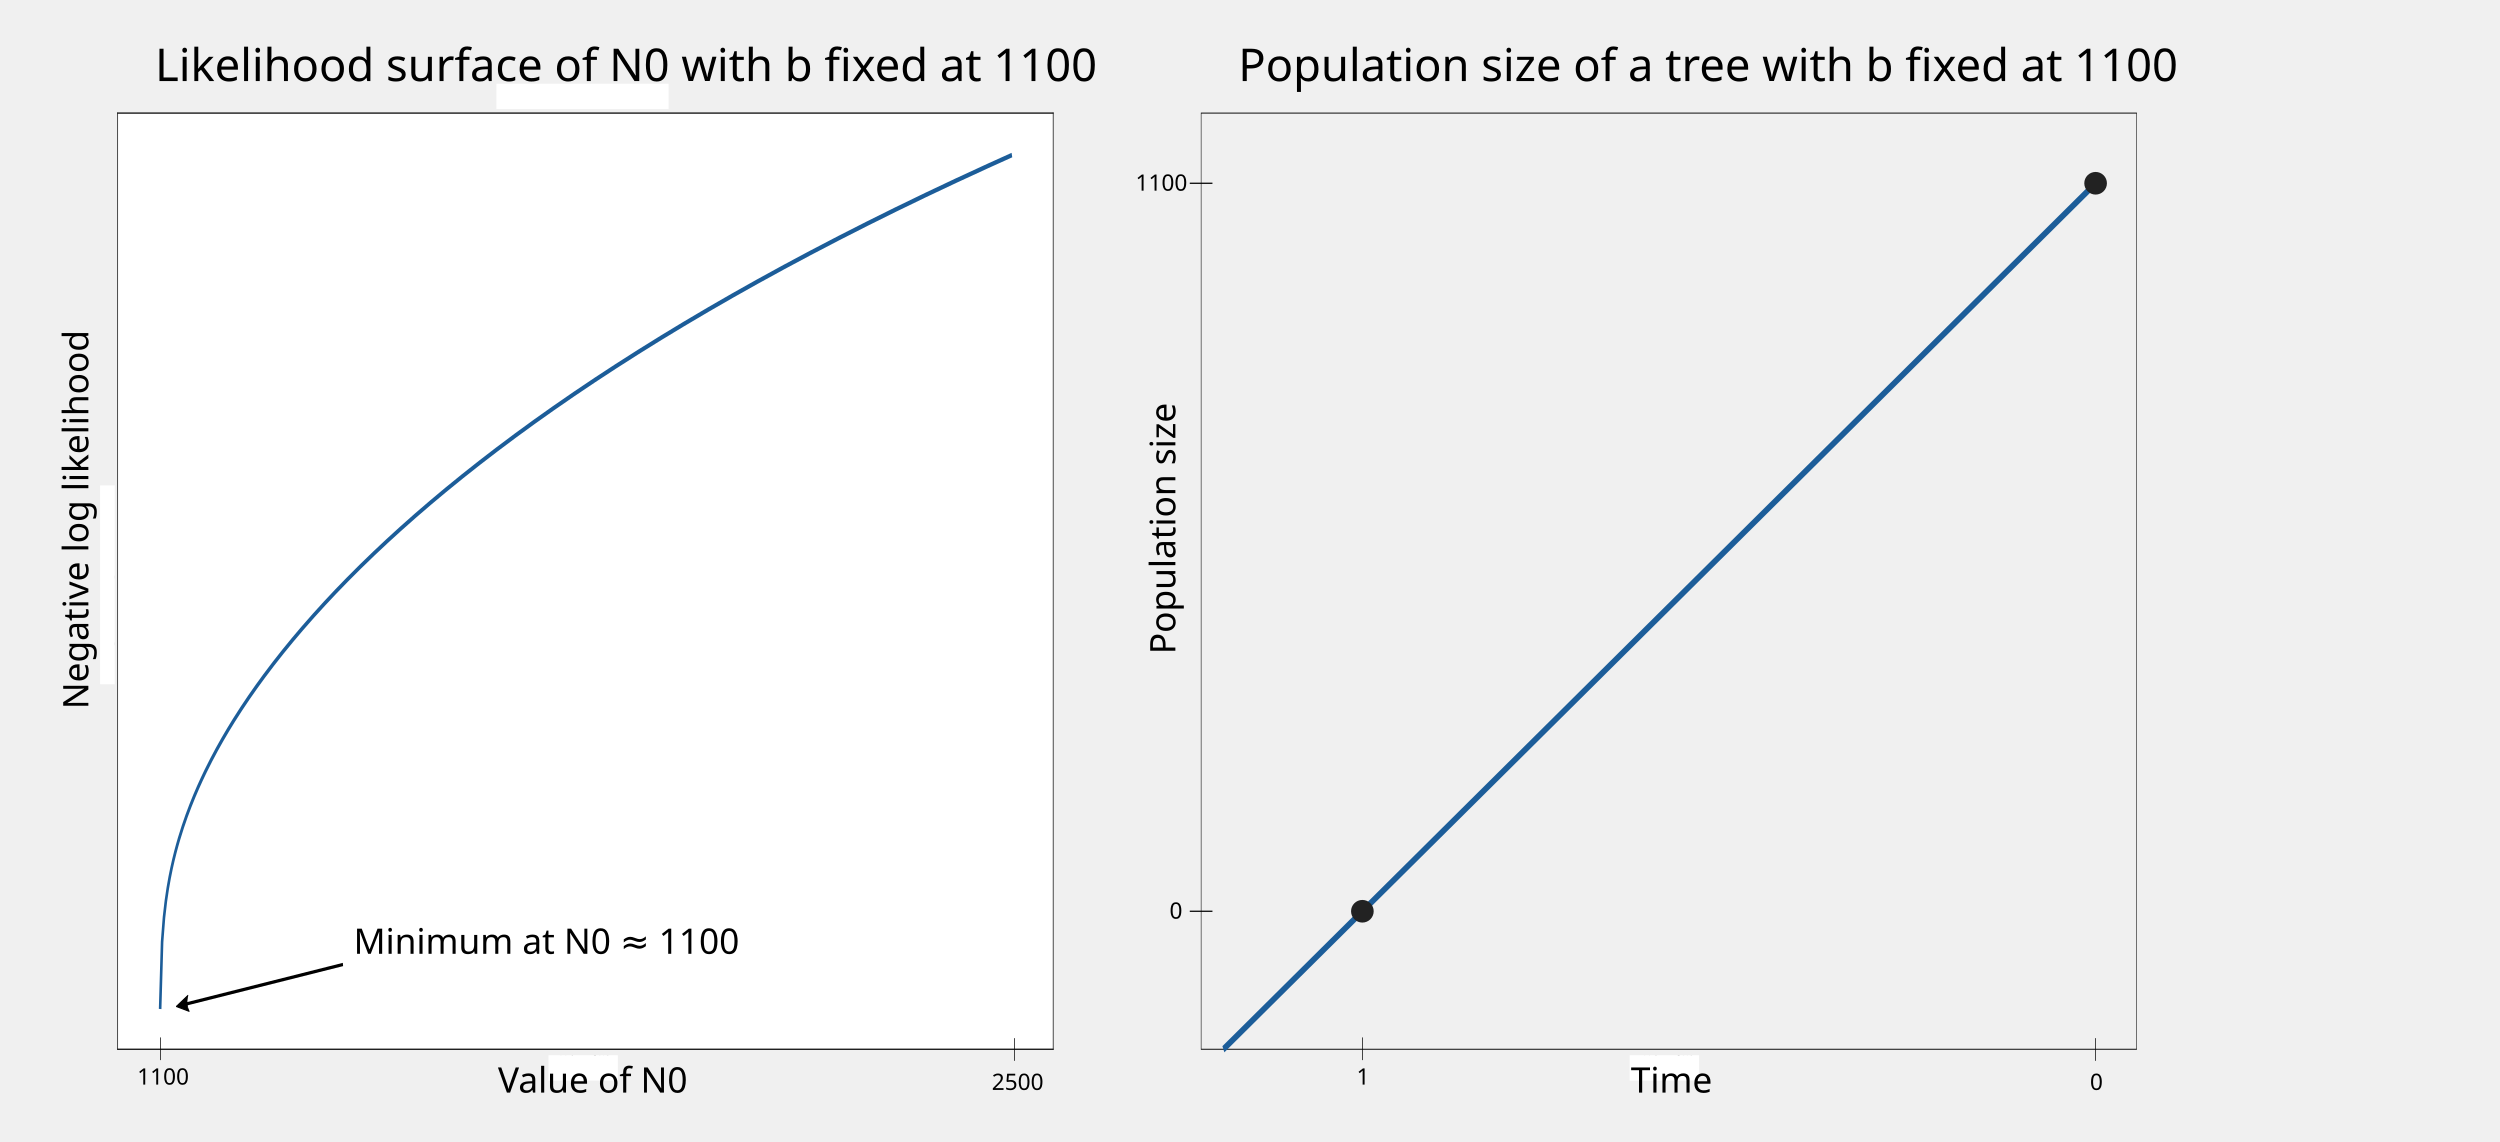
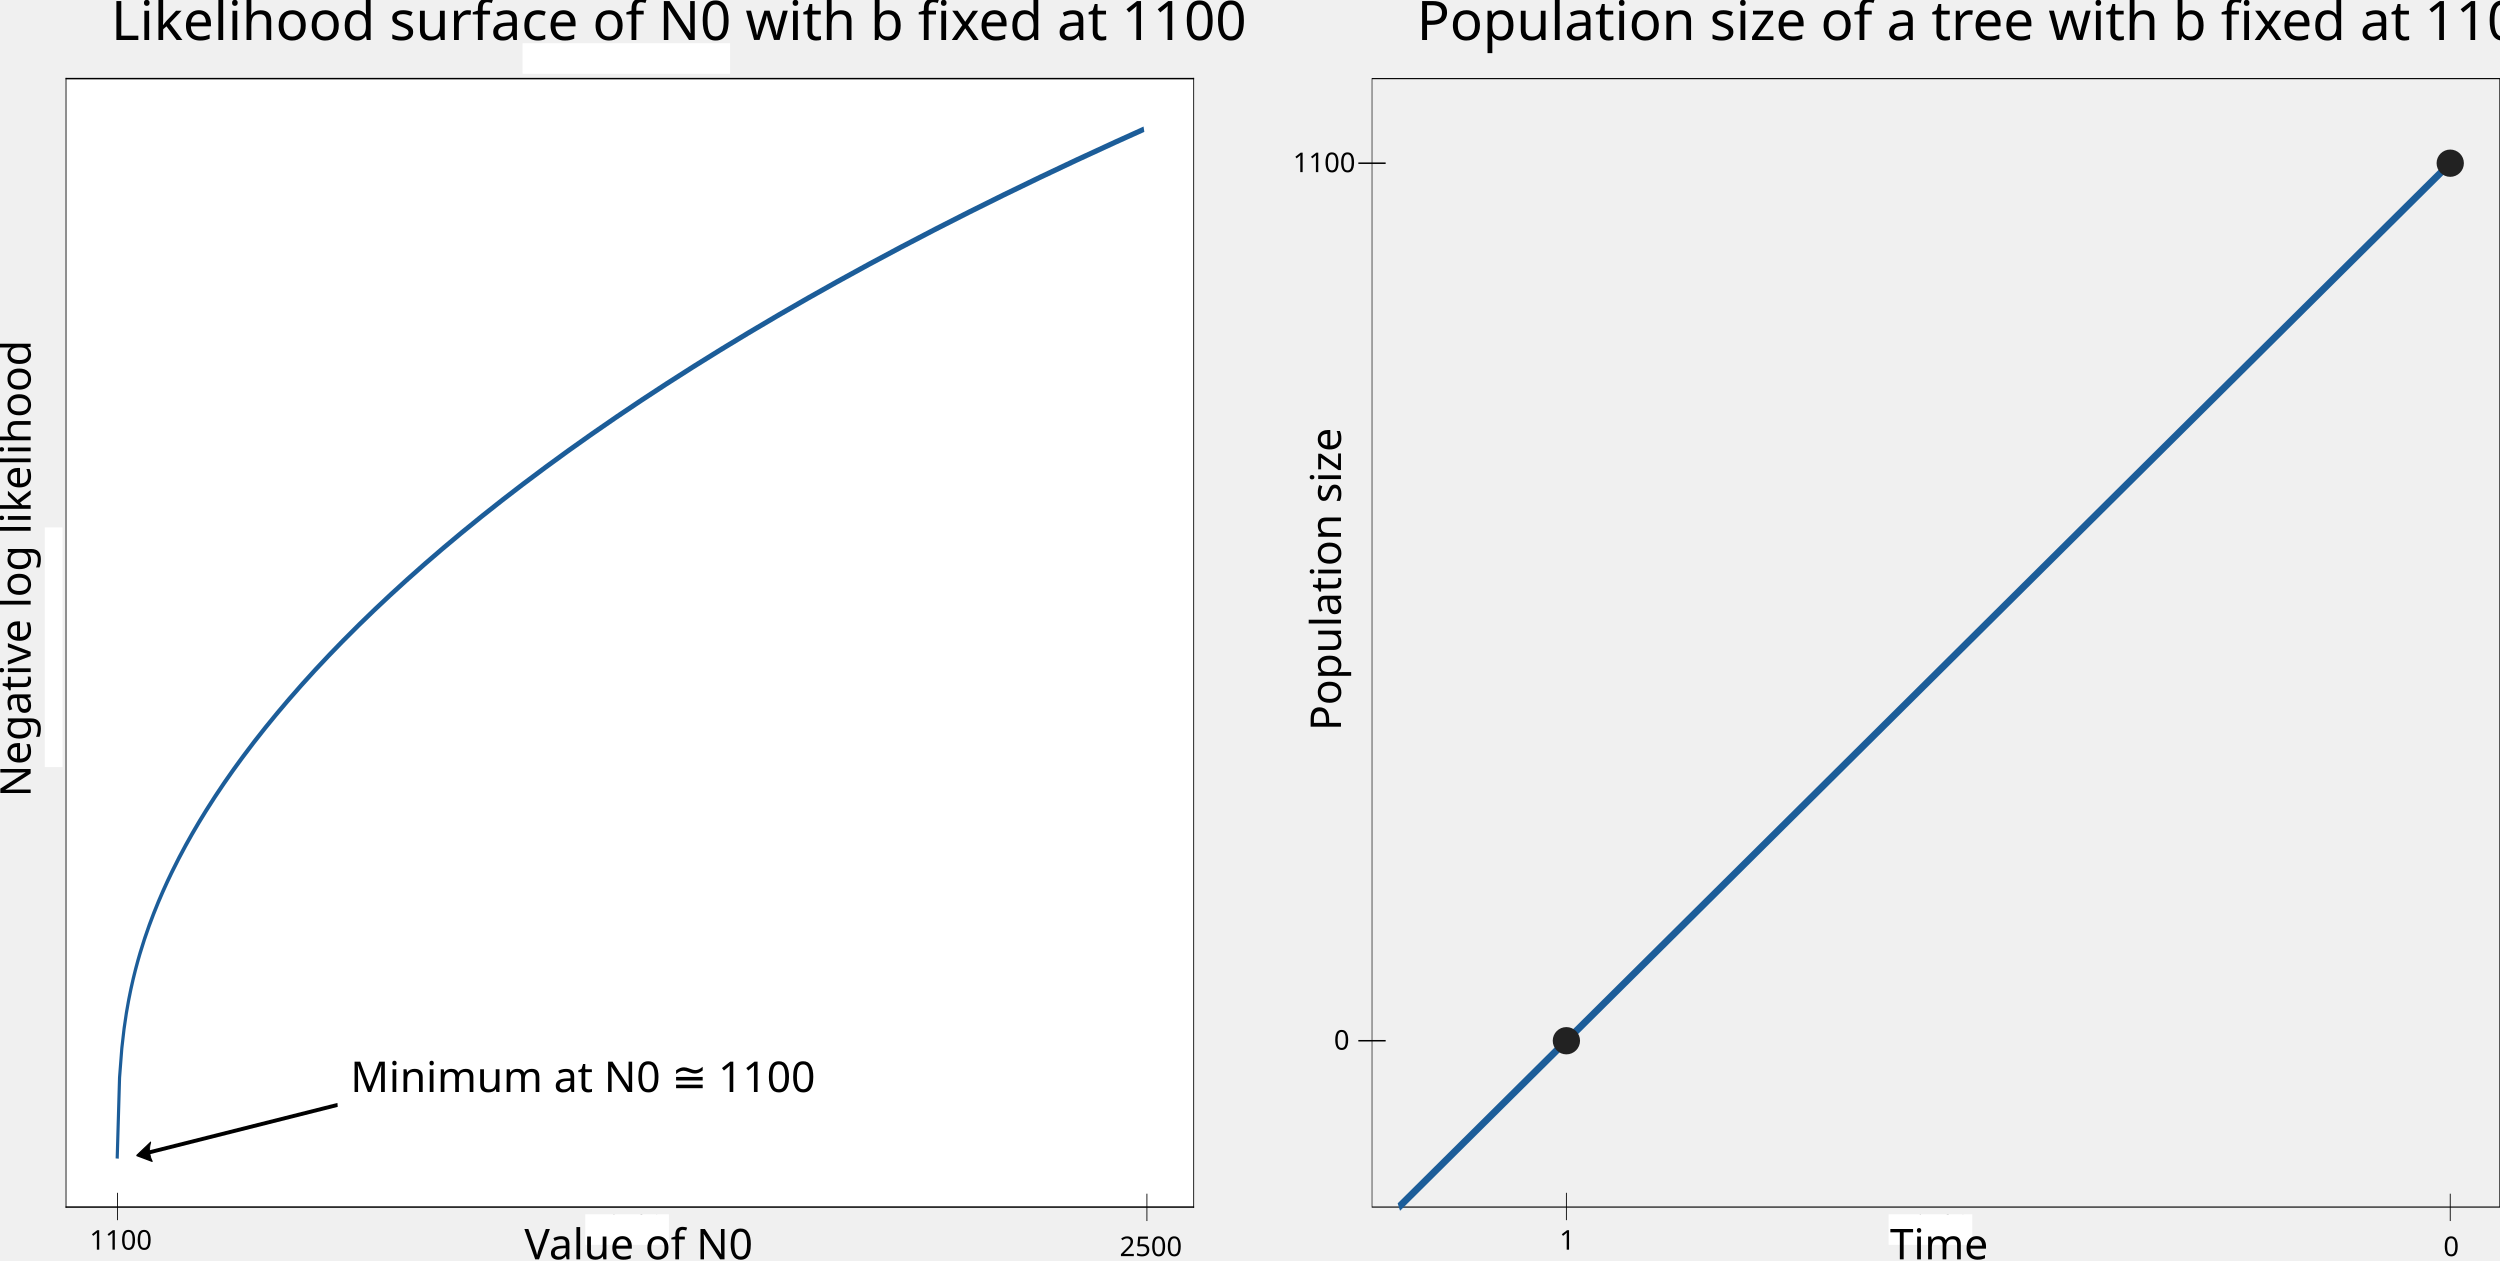
- <svg xmlns="http://www.w3.org/2000/svg" width="700.99mm" height="320.203mm" viewBox="0 0 700.99 320.203" version="1.1" id="svg8" xml:space="preserve">
+ <svg xmlns="http://www.w3.org/2000/svg" width="581.534mm" height="293.152mm" viewBox="0 0 581.534 293.152" version="1.1" id="svg8" xml:space="preserve">
  <defs id="defs2">
-     <marker orient="auto" refY="0.0" refX="0.0" id="Arrow2Mstart" style="overflow:visible">
-       <path id="path4347" style="fill-rule:evenodd;stroke-width:0.625;stroke-linejoin:round;stroke:#000000;stroke-opacity:1;fill:#000000;fill-opacity:1" d="M 8.719,4.034 L -2.207,0.016 L 8.719,-4.002 C 6.973,-1.63 6.983,1.616 8.719,4.034 z " transform="scale(0.6) translate(0,0)" />
+     <marker orient="auto" refY="0" refX="0" id="Arrow2Mstart" style="overflow:visible">
+       <path id="path4347" style="fill:#000000;fill-opacity:1;fill-rule:evenodd;stroke:#000000;stroke-width:0.625;stroke-linejoin:round;stroke-opacity:1" d="M 8.719,4.034 -2.207,0.016 8.719,-4.002 c -1.745,2.372 -1.735,5.617 -6e-7,8.035 z" transform="scale(0.6)" />
    </marker>
-     <marker orient="auto" refY="0.0" refX="0.0" id="Arrow1Lstart" style="overflow:visible">
-       <path id="path4323" d="M 0.0,0.0 L 5.0,-5.0 L -12.5,0.0 L 5.0,5.0 L 0.0,0.0 z " style="fill-rule:evenodd;stroke:#000000;stroke-width:1pt;stroke-opacity:1;fill:#000000;fill-opacity:1" transform="scale(0.8) translate(12.5,0)" />
-     </marker>
-     <clipPath clipPathUnits="userSpaceOnUse" id="clipPath4344">
-       <rect style="fill:#00ff00;fill-opacity:0.415;stroke:none;stroke-width:0.265;stroke-dasharray:none" id="rect4346" width="448.295" height="200.263" x="30.506" y="54.441" />
-     </clipPath>
-     <clipPath id="clipPath1149" clipPathUnits="userSpaceOnUse">
-       <path id="path1147" d="M 172.8,86.882 H 659.782 V 695.059 H 172.8 Z" />
-     </clipPath>
-     <clipPath id="clipPath1173" clipPathUnits="userSpaceOnUse">
-       <path id="path1171" d="M 172.8,86.882 H 659.782 V 695.059 H 172.8 Z" />
-     </clipPath>
-     <clipPath id="clipPath1183" clipPathUnits="userSpaceOnUse">
-       <path id="path1181" d="M -10,-5 H 10 V 5 h -20 z" />
-     </clipPath>
-     <clipPath id="clipPath1195" clipPathUnits="userSpaceOnUse">
-       <path id="path1193" d="M -10,-5 H 10 V 5 h -20 z" />
-     </clipPath>
-     <clipPath id="clipPath1207" clipPathUnits="userSpaceOnUse">
-       <path id="path1205" d="M -10,-5 H 10 V 5 h -20 z" />
-     </clipPath>
-     <clipPath id="clipPath1219" clipPathUnits="userSpaceOnUse">
-       <path id="path1217" d="M -10,-5 H 10 V 5 h -20 z" />
-     </clipPath>
-     <clipPath id="clipPath1231" clipPathUnits="userSpaceOnUse">
-       <path id="path1229" d="M -10,-5 H 10 V 5 h -20 z" />
-     </clipPath>
-     <clipPath id="clipPath1243" clipPathUnits="userSpaceOnUse">
-       <path id="path1241" d="M -10,-5 H 10 V 5 h -20 z" />
-     </clipPath>
-     <clipPath id="clipPath1255" clipPathUnits="userSpaceOnUse">
-       <path id="path1253" d="M -10,-5 H 10 V 5 h -20 z" />
-     </clipPath>
-     <clipPath id="clipPath1267" clipPathUnits="userSpaceOnUse">
-       <path id="path1265" d="M -10,-5 H 10 V 5 h -20 z" />
-     </clipPath>
-     <clipPath id="clipPath1277" clipPathUnits="userSpaceOnUse">
-       <path id="path1275" d="M 172.8,86.882 H 659.782 V 695.059 H 172.8 Z" />
-     </clipPath>
-     <clipPath id="clipPath1287" clipPathUnits="userSpaceOnUse">
-       <path id="path1285" d="M -10,-5 H 10 V 5 h -20 z" />
-     </clipPath>
-     <clipPath id="clipPath1299" clipPathUnits="userSpaceOnUse">
-       <path id="path1297" d="M -10,-5 H 10 V 5 h -20 z" />
-     </clipPath>
-     <clipPath id="clipPath1311" clipPathUnits="userSpaceOnUse">
-       <path id="path1309" d="M -10,-5 H 10 V 5 h -20 z" />
-     </clipPath>
-     <clipPath id="clipPath1323" clipPathUnits="userSpaceOnUse">
-       <path id="path1321" d="M -10,-5 H 10 V 5 h -20 z" />
-     </clipPath>
-     <clipPath id="clipPath1335" clipPathUnits="userSpaceOnUse">
-       <path id="path1333" d="M -10,-5 H 10 V 5 h -20 z" />
-     </clipPath>
-     <clipPath id="clipPath1347" clipPathUnits="userSpaceOnUse">
-       <path id="path1345" d="M -10,-5 H 10 V 5 h -20 z" />
-     </clipPath>
-     <clipPath id="clipPath1359" clipPathUnits="userSpaceOnUse">
-       <path id="path1357" d="M -10,-5 H 10 V 5 h -20 z" />
-     </clipPath>
-     <clipPath id="clipPath1371" clipPathUnits="userSpaceOnUse">
-       <path id="path1369" d="M -10,-5 H 10 V 5 h -20 z" />
-     </clipPath>
-     <clipPath id="clipPath1391" clipPathUnits="userSpaceOnUse">
-       <path id="path1389" d="M 172.8,86.882 H 659.782 V 695.059 H 172.8 Z" />
-     </clipPath>
-     <clipPath id="clipPath1401" clipPathUnits="userSpaceOnUse">
-       <path id="path1399" d="M -8,-8 H 8 V 8 H -8 Z" />
-     </clipPath>
-     <clipPath id="clipPath1413" clipPathUnits="userSpaceOnUse">
-       <path id="path1411" d="M -8,-8 H 8 V 8 H -8 Z" />
-     </clipPath>
-     <clipPath id="clipPath1425" clipPathUnits="userSpaceOnUse">
-       <path id="path1423" d="M -8,-8 H 8 V 8 H -8 Z" />
-     </clipPath>
-     <clipPath id="clipPath1437" clipPathUnits="userSpaceOnUse">
-       <path id="path1435" d="M -8,-8 H 8 V 8 H -8 Z" />
-     </clipPath>
-     <clipPath id="clipPath1449" clipPathUnits="userSpaceOnUse">
-       <path id="path1447" d="M -8,-8 H 8 V 8 H -8 Z" />
-     </clipPath>
-     <clipPath id="clipPath1461" clipPathUnits="userSpaceOnUse">
-       <path id="path1459" d="M -8,-8 H 8 V 8 H -8 Z" />
-     </clipPath>
-     <clipPath id="clipPath1473" clipPathUnits="userSpaceOnUse">
-       <path id="path1471" d="M -8,-8 H 8 V 8 H -8 Z" />
-     </clipPath>
-     <clipPath id="clipPath1485" clipPathUnits="userSpaceOnUse">
-       <path id="path1483" d="M -8,-8 H 8 V 8 H -8 Z" />
-     </clipPath>
-     <clipPath id="clipPath1637" clipPathUnits="userSpaceOnUse">
-       <path id="path1635" d="M 757.178,86.882 H 1244.16 V 695.059 H 757.178 Z" />
-     </clipPath>
-     <clipPath id="clipPath1661" clipPathUnits="userSpaceOnUse">
-       <path id="path1659" d="M 757.178,86.882 H 1244.16 V 695.059 H 757.178 Z" />
-     </clipPath>
-     <clipPath id="clipPath1671" clipPathUnits="userSpaceOnUse">
-       <path id="path1669" d="M -10,-5 H 10 V 5 h -20 z" />
-     </clipPath>
-     <clipPath id="clipPath1683" clipPathUnits="userSpaceOnUse">
-       <path id="path1681" d="M -10,-5 H 10 V 5 h -20 z" />
-     </clipPath>
-     <clipPath id="clipPath1695" clipPathUnits="userSpaceOnUse">
-       <path id="path1693" d="M -10,-5 H 10 V 5 h -20 z" />
-     </clipPath>
-     <clipPath id="clipPath1707" clipPathUnits="userSpaceOnUse">
-       <path id="path1705" d="M -10,-5 H 10 V 5 h -20 z" />
-     </clipPath>
-     <clipPath id="clipPath1719" clipPathUnits="userSpaceOnUse">
-       <path id="path1717" d="M -10,-5 H 10 V 5 h -20 z" />
-     </clipPath>
-     <clipPath id="clipPath1731" clipPathUnits="userSpaceOnUse">
-       <path id="path1729" d="M -10,-5 H 10 V 5 h -20 z" />
-     </clipPath>
-     <clipPath id="clipPath1743" clipPathUnits="userSpaceOnUse">
-       <path id="path1741" d="M -10,-5 H 10 V 5 h -20 z" />
-     </clipPath>
-     <clipPath id="clipPath1755" clipPathUnits="userSpaceOnUse">
-       <path id="path1753" d="M -10,-5 H 10 V 5 h -20 z" />
-     </clipPath>
-     <clipPath id="clipPath1765" clipPathUnits="userSpaceOnUse">
-       <path id="path1763" d="M 757.178,86.882 H 1244.16 V 695.059 H 757.178 Z" />
-     </clipPath>
-     <clipPath id="clipPath1775" clipPathUnits="userSpaceOnUse">
-       <path id="path1773" d="M -10,-5 H 10 V 5 h -20 z" />
-     </clipPath>
-     <clipPath id="clipPath1787" clipPathUnits="userSpaceOnUse">
-       <path id="path1785" d="M -10,-5 H 10 V 5 h -20 z" />
-     </clipPath>
-     <clipPath id="clipPath1799" clipPathUnits="userSpaceOnUse">
-       <path id="path1797" d="M -10,-5 H 10 V 5 h -20 z" />
-     </clipPath>
-     <clipPath id="clipPath1811" clipPathUnits="userSpaceOnUse">
-       <path id="path1809" d="M -10,-5 H 10 V 5 h -20 z" />
-     </clipPath>
-     <clipPath id="clipPath1823" clipPathUnits="userSpaceOnUse">
-       <path id="path1821" d="M -10,-5 H 10 V 5 h -20 z" />
-     </clipPath>
-     <clipPath id="clipPath1835" clipPathUnits="userSpaceOnUse">
-       <path id="path1833" d="M -10,-5 H 10 V 5 h -20 z" />
-     </clipPath>
-     <clipPath id="clipPath1847" clipPathUnits="userSpaceOnUse">
-       <path id="path1845" d="M -10,-5 H 10 V 5 h -20 z" />
-     </clipPath>
-     <clipPath id="clipPath1859" clipPathUnits="userSpaceOnUse">
-       <path id="path1857" d="M -10,-5 H 10 V 5 h -20 z" />
-     </clipPath>
-     <clipPath id="clipPath1879" clipPathUnits="userSpaceOnUse">
-       <path id="path1877" d="M 757.178,86.882 H 1244.16 V 695.059 H 757.178 Z" />
-     </clipPath>
-     <clipPath id="clipPath1889" clipPathUnits="userSpaceOnUse">
-       <path id="path1887" d="M -8,-8 H 8 V 8 H -8 Z" />
-     </clipPath>
-     <clipPath id="clipPath1901" clipPathUnits="userSpaceOnUse">
-       <path id="path1899" d="M -8,-8 H 8 V 8 H -8 Z" />
-     </clipPath>
-     <clipPath id="clipPath1913" clipPathUnits="userSpaceOnUse">
-       <path id="path1911" d="M -8,-8 H 8 V 8 H -8 Z" />
-     </clipPath>
-     <clipPath id="clipPath1925" clipPathUnits="userSpaceOnUse">
-       <path id="path1923" d="M -8,-8 H 8 V 8 H -8 Z" />
-     </clipPath>
-     <clipPath id="clipPath1937" clipPathUnits="userSpaceOnUse">
-       <path id="path1935" d="M -8,-8 H 8 V 8 H -8 Z" />
-     </clipPath>
-     <clipPath id="clipPath1949" clipPathUnits="userSpaceOnUse">
-       <path id="path1947" d="M -8,-8 H 8 V 8 H -8 Z" />
-     </clipPath>
-     <clipPath id="clipPath1961" clipPathUnits="userSpaceOnUse">
-       <path id="path1959" d="M -8,-8 H 8 V 8 H -8 Z" />
-     </clipPath>
-     <clipPath id="clipPath1973" clipPathUnits="userSpaceOnUse">
-       <path id="path1971" d="M -8,-8 H 8 V 8 H -8 Z" />
-     </clipPath>
-     <clipPath id="clipPath2721" clipPathUnits="userSpaceOnUse">
-       <path id="path2719" d="M 172.8,86.882 H 659.782 V 695.059 H 172.8 Z" />
-     </clipPath>
-     <clipPath id="clipPath2745" clipPathUnits="userSpaceOnUse">
-       <path id="path2743" d="M 172.8,86.882 H 659.782 V 695.059 H 172.8 Z" />
-     </clipPath>
-     <clipPath id="clipPath2755" clipPathUnits="userSpaceOnUse">
-       <path id="path2753" d="M -10,-5 H 10 V 5 h -20 z" />
-     </clipPath>
-     <clipPath id="clipPath2767" clipPathUnits="userSpaceOnUse">
-       <path id="path2765" d="M -10,-5 H 10 V 5 h -20 z" />
-     </clipPath>
-     <clipPath id="clipPath2779" clipPathUnits="userSpaceOnUse">
-       <path id="path2777" d="M -10,-5 H 10 V 5 h -20 z" />
-     </clipPath>
-     <clipPath id="clipPath2791" clipPathUnits="userSpaceOnUse">
-       <path id="path2789" d="M -10,-5 H 10 V 5 h -20 z" />
-     </clipPath>
-     <clipPath id="clipPath2803" clipPathUnits="userSpaceOnUse">
-       <path id="path2801" d="M -10,-5 H 10 V 5 h -20 z" />
-     </clipPath>
-     <clipPath id="clipPath2815" clipPathUnits="userSpaceOnUse">
-       <path id="path2813" d="M -10,-5 H 10 V 5 h -20 z" />
-     </clipPath>
-     <clipPath id="clipPath2827" clipPathUnits="userSpaceOnUse">
-       <path id="path2825" d="M -10,-5 H 10 V 5 h -20 z" />
-     </clipPath>
-     <clipPath id="clipPath2839" clipPathUnits="userSpaceOnUse">
-       <path id="path2837" d="M -10,-5 H 10 V 5 h -20 z" />
-     </clipPath>
-     <clipPath id="clipPath2849" clipPathUnits="userSpaceOnUse">
-       <path id="path2847" d="M 172.8,86.882 H 659.782 V 695.059 H 172.8 Z" />
-     </clipPath>
-     <clipPath id="clipPath2859" clipPathUnits="userSpaceOnUse">
-       <path id="path2857" d="M -10,-5 H 10 V 5 h -20 z" />
-     </clipPath>
-     <clipPath id="clipPath2871" clipPathUnits="userSpaceOnUse">
-       <path id="path2869" d="M -10,-5 H 10 V 5 h -20 z" />
-     </clipPath>
-     <clipPath id="clipPath2883" clipPathUnits="userSpaceOnUse">
-       <path id="path2881" d="M -10,-5 H 10 V 5 h -20 z" />
-     </clipPath>
-     <clipPath id="clipPath2895" clipPathUnits="userSpaceOnUse">
-       <path id="path2893" d="M -10,-5 H 10 V 5 h -20 z" />
-     </clipPath>
-     <clipPath id="clipPath2907" clipPathUnits="userSpaceOnUse">
-       <path id="path2905" d="M -10,-5 H 10 V 5 h -20 z" />
-     </clipPath>
-     <clipPath id="clipPath2919" clipPathUnits="userSpaceOnUse">
-       <path id="path2917" d="M -10,-5 H 10 V 5 h -20 z" />
-     </clipPath>
-     <clipPath id="clipPath2931" clipPathUnits="userSpaceOnUse">
-       <path id="path2929" d="M -10,-5 H 10 V 5 h -20 z" />
-     </clipPath>
-     <clipPath id="clipPath2943" clipPathUnits="userSpaceOnUse">
-       <path id="path2941" d="M -10,-5 H 10 V 5 h -20 z" />
-     </clipPath>
-     <clipPath id="clipPath2963" clipPathUnits="userSpaceOnUse">
-       <path id="path2961" d="M 172.8,86.882 H 659.782 V 695.059 H 172.8 Z" />
-     </clipPath>
-     <clipPath id="clipPath2973" clipPathUnits="userSpaceOnUse">
-       <path id="path2971" d="M -8,-8 H 8 V 8 H -8 Z" />
-     </clipPath>
-     <clipPath id="clipPath2985" clipPathUnits="userSpaceOnUse">
-       <path id="path2983" d="M -8,-8 H 8 V 8 H -8 Z" />
-     </clipPath>
-     <clipPath id="clipPath2997" clipPathUnits="userSpaceOnUse">
-       <path id="path2995" d="M -8,-8 H 8 V 8 H -8 Z" />
-     </clipPath>
-     <clipPath id="clipPath3009" clipPathUnits="userSpaceOnUse">
-       <path id="path3007" d="M -8,-8 H 8 V 8 H -8 Z" />
-     </clipPath>
-     <clipPath id="clipPath3021" clipPathUnits="userSpaceOnUse">
-       <path id="path3019" d="M -8,-8 H 8 V 8 H -8 Z" />
-     </clipPath>
-     <clipPath id="clipPath3033" clipPathUnits="userSpaceOnUse">
-       <path id="path3031" d="M -8,-8 H 8 V 8 H -8 Z" />
-     </clipPath>
-     <clipPath id="clipPath3045" clipPathUnits="userSpaceOnUse">
-       <path id="path3043" d="M -8,-8 H 8 V 8 H -8 Z" />
-     </clipPath>
-     <clipPath id="clipPath3057" clipPathUnits="userSpaceOnUse">
-       <path id="path3055" d="M -8,-8 H 8 V 8 H -8 Z" />
-     </clipPath>
-     <clipPath id="clipPath3217" clipPathUnits="userSpaceOnUse">
-       <path id="path3215" d="M 757.178,86.882 H 1244.16 V 695.059 H 757.178 Z" />
-     </clipPath>
-     <clipPath id="clipPath3241" clipPathUnits="userSpaceOnUse">
-       <path id="path3239" d="M 757.178,86.882 H 1244.16 V 695.059 H 757.178 Z" />
-     </clipPath>
-     <clipPath id="clipPath3251" clipPathUnits="userSpaceOnUse">
-       <path id="path3249" d="M -10,-5 H 10 V 5 h -20 z" />
-     </clipPath>
-     <clipPath id="clipPath3263" clipPathUnits="userSpaceOnUse">
-       <path id="path3261" d="M -10,-5 H 10 V 5 h -20 z" />
-     </clipPath>
-     <clipPath id="clipPath3275" clipPathUnits="userSpaceOnUse">
-       <path id="path3273" d="M -10,-5 H 10 V 5 h -20 z" />
-     </clipPath>
-     <clipPath id="clipPath3287" clipPathUnits="userSpaceOnUse">
-       <path id="path3285" d="M -10,-5 H 10 V 5 h -20 z" />
-     </clipPath>
-     <clipPath id="clipPath3299" clipPathUnits="userSpaceOnUse">
-       <path id="path3297" d="M -10,-5 H 10 V 5 h -20 z" />
-     </clipPath>
-     <clipPath id="clipPath3311" clipPathUnits="userSpaceOnUse">
-       <path id="path3309" d="M -10,-5 H 10 V 5 h -20 z" />
-     </clipPath>
-     <clipPath id="clipPath3323" clipPathUnits="userSpaceOnUse">
-       <path id="path3321" d="M -10,-5 H 10 V 5 h -20 z" />
-     </clipPath>
-     <clipPath id="clipPath3335" clipPathUnits="userSpaceOnUse">
-       <path id="path3333" d="M -10,-5 H 10 V 5 h -20 z" />
-     </clipPath>
-     <clipPath id="clipPath3345" clipPathUnits="userSpaceOnUse">
-       <path id="path3343" d="M 757.178,86.882 H 1244.16 V 695.059 H 757.178 Z" />
-     </clipPath>
-     <clipPath id="clipPath3355" clipPathUnits="userSpaceOnUse">
-       <path id="path3353" d="M -10,-5 H 10 V 5 h -20 z" />
-     </clipPath>
-     <clipPath id="clipPath3367" clipPathUnits="userSpaceOnUse">
-       <path id="path3365" d="M -10,-5 H 10 V 5 h -20 z" />
-     </clipPath>
-     <clipPath id="clipPath3379" clipPathUnits="userSpaceOnUse">
-       <path id="path3377" d="M -10,-5 H 10 V 5 h -20 z" />
-     </clipPath>
-     <clipPath id="clipPath3391" clipPathUnits="userSpaceOnUse">
-       <path id="path3389" d="M -10,-5 H 10 V 5 h -20 z" />
-     </clipPath>
-     <clipPath id="clipPath3403" clipPathUnits="userSpaceOnUse">
-       <path id="path3401" d="M -10,-5 H 10 V 5 h -20 z" />
-     </clipPath>
-     <clipPath id="clipPath3415" clipPathUnits="userSpaceOnUse">
-       <path id="path3413" d="M -10,-5 H 10 V 5 h -20 z" />
-     </clipPath>
-     <clipPath id="clipPath3427" clipPathUnits="userSpaceOnUse">
-       <path id="path3425" d="M -10,-5 H 10 V 5 h -20 z" />
-     </clipPath>
-     <clipPath id="clipPath3439" clipPathUnits="userSpaceOnUse">
-       <path id="path3437" d="M -10,-5 H 10 V 5 h -20 z" />
-     </clipPath>
-     <clipPath id="clipPath3459" clipPathUnits="userSpaceOnUse">
-       <path id="path3457" d="M 757.178,86.882 H 1244.16 V 695.059 H 757.178 Z" />
-     </clipPath>
-     <clipPath id="clipPath3469" clipPathUnits="userSpaceOnUse">
-       <path id="path3467" d="M -8,-8 H 8 V 8 H -8 Z" />
-     </clipPath>
-     <clipPath id="clipPath3481" clipPathUnits="userSpaceOnUse">
-       <path id="path3479" d="M -8,-8 H 8 V 8 H -8 Z" />
-     </clipPath>
-     <clipPath id="clipPath3493" clipPathUnits="userSpaceOnUse">
-       <path id="path3491" d="M -8,-8 H 8 V 8 H -8 Z" />
-     </clipPath>
-     <clipPath id="clipPath3505" clipPathUnits="userSpaceOnUse">
-       <path id="path3503" d="M -8,-8 H 8 V 8 H -8 Z" />
-     </clipPath>
-     <clipPath id="clipPath3517" clipPathUnits="userSpaceOnUse">
-       <path id="path3515" d="M -8,-8 H 8 V 8 H -8 Z" />
-     </clipPath>
-     <clipPath id="clipPath3529" clipPathUnits="userSpaceOnUse">
-       <path id="path3527" d="M -8,-8 H 8 V 8 H -8 Z" />
-     </clipPath>
-     <clipPath id="clipPath3541" clipPathUnits="userSpaceOnUse">
-       <path id="path3539" d="M -8,-8 H 8 V 8 H -8 Z" />
-     </clipPath>
-     <clipPath id="clipPath3553" clipPathUnits="userSpaceOnUse">
-       <path id="path3551" d="M -8,-8 H 8 V 8 H -8 Z" />
-     </clipPath>
    <clipPath id="clipPath4212" clipPathUnits="userSpaceOnUse">
      <path id="path4210" d="M 172.8,86.882 H 1244.16 V 695.059 H 172.8 Z" />
    </clipPath>
  </defs>
-   <g id="layer1" transform="translate(1.614605e-7,10.34219)">
+   <g id="layer1" transform="translate(-17.64061,-3.081988)">
    <g transform="matrix(0.3527778,0,0,-0.3527778,21.65479,297.4884)" id="g997">
      <g transform="matrix(0.6940266,0,0,1.22346,-87.77542,-67.67416)" id="g4188">
        <path id="path4192" style="fill:#ffffff;fill-opacity:1;fill-rule:nonzero;stroke:none" d="M 172.8,86.882 H 1244.16 V 695.059 H 172.8 Z" />
        <g transform="rotate(90,-83.5854,250.3073)" id="g4200">
          <text id="text4204" style="font-variant:normal;font-weight:normal;font-size:10px;font-family:'DejaVu Sans';-inkscape-font-specification:DejaVuSans;writing-mode:lr-tb;fill:#000000;fill-opacity:1;fill-rule:nonzero;stroke:none" transform="scale(1,-1)">
            <tspan id="tspan4202" y="0" x="0 7.48 13.63 19.98 26.11 30.03 32.81 38.73 44.88 48.06 50.84 56.96 63.31 66.49 69.27 72.05 77.496 83.646 86.426 89.206 95.546 101.666 107.786">Negative log likelihood</tspan>
          </text>
        </g>
        <g id="g4206">
          <g clip-path="url(#clipPath4212)" id="g4208">
            <path id="path4214" style="fill:none;stroke:#1c5d99;stroke-width:3;stroke-linecap:square;stroke-linejoin:round;stroke-miterlimit:10;stroke-dasharray:none;stroke-opacity:1" d="m 221.498,114.527 2.164,42.127 2.164,15.866 2.164,10.655 2.164,8.307 2.164,6.951 2.164,6.06 2.164,5.425 2.164,4.946 2.164,4.571 2.164,4.267 4.329,7.82 4.329,7.085 4.329,6.525 4.329,6.082 4.329,5.719 4.329,5.416 4.329,5.158 6.493,7.327 6.493,6.914 6.493,6.566 6.493,6.268 6.493,6.01 8.657,7.664 8.657,7.318 8.657,7.017 8.657,6.753 10.822,8.113 10.822,7.792 10.822,7.507 10.822,7.253 12.986,8.402 12.986,8.108 12.986,7.842 12.986,7.601 15.151,8.592 15.151,8.32 15.151,8.072 15.151,7.844 17.315,8.708 17.315,8.455 17.315,8.222 19.479,8.992 19.479,8.739 19.479,8.504 21.644,9.193 21.644,8.941 21.644,8.707 23.808,9.325 23.808,9.077 23.808,8.846 25.972,9.402 25.972,9.159 25.972,8.93 28.137,9.432 28.137,9.194 28.137,8.97 30.301,9.423 30.301,9.192 32.465,9.605 32.465,9.368 32.465,9.143 34.63,9.518 34.63,9.289 36.794,9.632 25.972,6.658 v 0" />
          </g>
        </g>
        <g id="g4216">
          <path id="path4218" style="fill:none;stroke:#000000;stroke-width:0.8;stroke-linecap:square;stroke-linejoin:miter;stroke-miterlimit:10;stroke-dasharray:none;stroke-opacity:1" d="M 172.8,86.882 V 695.059" />
          <path id="path4220" style="fill:none;stroke:#000000;stroke-width:0.8;stroke-linecap:square;stroke-linejoin:miter;stroke-miterlimit:10;stroke-dasharray:none;stroke-opacity:1" d="M 1244.16,86.882 V 695.059" />
          <path id="path4222" style="fill:none;stroke:#000000;stroke-width:0.8;stroke-linecap:square;stroke-linejoin:miter;stroke-miterlimit:10;stroke-dasharray:none;stroke-opacity:1" d="M 172.8,86.882 H 1244.16" />
          <path id="path4224" style="fill:none;stroke:#000000;stroke-width:0.8;stroke-linecap:square;stroke-linejoin:miter;stroke-miterlimit:10;stroke-dasharray:none;stroke-opacity:1" d="M 172.8,695.059 H 1244.16" />
          <g transform="translate(617.7378,701.0592)" id="g4226">
            <text id="text4230" style="font-variant:normal;font-weight:normal;font-size:12px;font-family:'DejaVu Sans';-inkscape-font-specification:DejaVuSans;writing-mode:lr-tb;fill:#000000;fill-opacity:1;fill-rule:nonzero;stroke:none" transform="scale(1,-1)">
              <tspan id="tspan4228" y="0" x="0 3.336 10.944 17.196 21.9 25.716 30.42 37.764 41.58 48.18 55.56 63.168 67.872 75.252 79.09 82.906 86.722 94.342 98.158 102.382 105.718 112.463 119.843 127.463 131.279 138.635 143.339 147.155 154.787 162.419 170.051 177.683">just to center. b fixed at 1100.</tspan>
            </text>
          </g>
          <rect style="opacity:1;vector-effect:none;fill:none;fill-opacity:1;stroke:none;stroke-width:2.153;stroke-linecap:butt;stroke-linejoin:miter;stroke-miterlimit:4;stroke-dasharray:none;stroke-dashoffset:0;stroke-opacity:1;paint-order:normal" id="rect4612" width="1072.846" height="608.588" x="175.571" y="-697.655" transform="scale(1,-1)" />
        </g>
        <rect style="opacity:1;vector-effect:none;fill:#ffffff;fill-opacity:1;stroke:none;stroke-width:3.303;stroke-linecap:butt;stroke-linejoin:miter;stroke-miterlimit:4;stroke-dasharray:none;stroke-dashoffset:0;stroke-opacity:1;paint-order:normal" id="rect4254" width="16.811" height="129.173" x="152.647" y="-453.18" transform="scale(1,-1)" />
        <rect style="opacity:1;vector-effect:none;fill:#ffffff;fill-opacity:1;stroke:none;stroke-width:3.144;stroke-linecap:butt;stroke-linejoin:miter;stroke-miterlimit:4;stroke-dasharray:none;stroke-dashoffset:0;stroke-opacity:1;paint-order:normal" id="rect4256" width="197.147" height="16.472" x="606.544" y="-714.127" transform="scale(1,-1)" />
        <g transform="translate(679.8003,75.28865)" id="g4194">
          <text id="text4198" style="font-variant:normal;font-weight:normal;font-size:10px;font-family:'DejaVu Sans';-inkscape-font-specification:DejaVuSans;writing-mode:lr-tb;fill:#000000;fill-opacity:1;fill-rule:nonzero;stroke:none" transform="scale(1,-1)">
            <tspan id="tspan4196" y="0" x="0 6.074 12.204 14.984 21.324 27.474 30.654 36.774 40.294 43.474 50.954">Value of N0</tspan>
          </text>
        </g>
        <rect style="opacity:1;vector-effect:none;fill:#ffffff;fill-opacity:1;stroke:none;stroke-width:3.144;stroke-linecap:butt;stroke-linejoin:miter;stroke-miterlimit:4;stroke-dasharray:none;stroke-dashoffset:0;stroke-opacity:1;paint-order:normal" id="rect4258" width="79.47" height="16.472" x="666.146" y="-82.998" transform="scale(1,-1)" />
        <path style="fill:none;stroke:#000000;stroke-width:0.814px;stroke-linecap:butt;stroke-linejoin:miter;stroke-opacity:1" d="m 221.682,79.828 v 14.738" id="path4260" />
        <path style="fill:none;stroke:#000000;stroke-width:0.814px;stroke-linecap:butt;stroke-linejoin:miter;stroke-opacity:1" d="m 1199.726,79.354 v 14.738" id="path4260-9" />
        <text xml:space="preserve" style="font-style:normal;font-variant:normal;font-weight:500;font-stretch:normal;font-size:19.534px;line-height:1.25;font-family:'CMU Sans Serif';-inkscape-font-specification:'CMU Sans Serif, Medium';font-variant-ligatures:normal;font-variant-caps:normal;font-variant-numeric:normal;font-feature-settings:normal;text-align:start;letter-spacing:0px;word-spacing:0px;writing-mode:lr-tb;text-anchor:start;fill:#000000;fill-opacity:1;stroke:none;stroke-width:0.814" x="146.963" y="-84.876" id="text4303" transform="scale(1.327721,-0.7531702)">
          <tspan id="tspan4301" x="146.963" y="-84.876" style="font-style:normal;font-variant:normal;font-weight:500;font-stretch:normal;font-size:19.534px;font-family:'CMU Sans Serif';-inkscape-font-specification:'CMU Sans Serif, Medium';font-variant-ligatures:normal;font-variant-caps:normal;font-variant-numeric:normal;font-feature-settings:normal;text-align:start;writing-mode:lr-tb;text-anchor:start;stroke-width:0.814">1100</tspan>
        </text>
        <text xml:space="preserve" style="font-style:normal;font-variant:normal;font-weight:500;font-stretch:normal;font-size:19.534px;line-height:1.25;font-family:'CMU Sans Serif';-inkscape-font-specification:'CMU Sans Serif, Medium';font-variant-ligatures:normal;font-variant-caps:normal;font-variant-numeric:normal;font-feature-settings:normal;text-align:start;letter-spacing:0px;word-spacing:0px;writing-mode:lr-tb;text-anchor:start;fill:#000000;fill-opacity:1;stroke:none;stroke-width:0.814" x="884.074" y="-80.271" id="text4307" transform="scale(1.327721,-0.7531702)">
          <tspan id="tspan4305" x="884.074" y="-80.271" style="font-style:normal;font-variant:normal;font-weight:500;font-stretch:normal;font-size:19.534px;font-family:'CMU Sans Serif';-inkscape-font-specification:'CMU Sans Serif, Medium';font-variant-ligatures:normal;font-variant-caps:normal;font-variant-numeric:normal;font-feature-settings:normal;text-align:start;writing-mode:lr-tb;text-anchor:start;stroke-width:0.814">2500</tspan>
        </text>
        <text xml:space="preserve" style="font-style:normal;font-variant:normal;font-weight:500;font-stretch:normal;font-size:30.386px;line-height:1.25;font-family:'CMU Sans Serif';-inkscape-font-specification:'CMU Sans Serif, Medium';font-variant-ligatures:normal;font-variant-caps:normal;font-variant-numeric:normal;font-feature-settings:normal;text-align:start;letter-spacing:0px;word-spacing:0px;writing-mode:lr-tb;text-anchor:start;fill:#000000;fill-opacity:1;stroke:none;stroke-width:0.814" x="458.13" y="-77.969" id="text4311" transform="scale(1.327721,-0.7531702)">
          <tspan id="tspan4309" x="458.13" y="-77.969" style="font-style:normal;font-variant:normal;font-weight:500;font-stretch:normal;font-size:30.386px;font-family:'CMU Sans Serif';-inkscape-font-specification:'CMU Sans Serif, Medium';font-variant-ligatures:normal;font-variant-caps:normal;font-variant-numeric:normal;font-feature-settings:normal;text-align:start;writing-mode:lr-tb;text-anchor:start;stroke-width:0.814">Value of N0</tspan>
        </text>
        <text xml:space="preserve" style="font-style:normal;font-variant:normal;font-weight:500;font-stretch:normal;font-size:30.386px;line-height:1.25;font-family:'CMU Sans Serif';-inkscape-font-specification:'CMU Sans Serif, Medium';font-variant-ligatures:normal;font-variant-caps:normal;font-variant-numeric:normal;font-feature-settings:normal;text-align:start;letter-spacing:0px;word-spacing:0px;writing-mode:lr-tb;text-anchor:start;fill:#000000;fill-opacity:1;stroke:none;stroke-width:0.814" x="456.144" y="1042.463" id="text4315" transform="matrix(0,0.7531702,1.327721,0,0,0)">
          <tspan id="tspan4313" x="456.144" y="1042.463" style="font-style:normal;font-variant:normal;font-weight:500;font-stretch:normal;font-size:30.386px;font-family:'CMU Sans Serif';-inkscape-font-specification:'CMU Sans Serif, Medium';font-variant-ligatures:normal;font-variant-caps:normal;font-variant-numeric:normal;font-feature-settings:normal;text-align:start;writing-mode:lr-tb;text-anchor:start;stroke-width:0.814">Population size</tspan>
        </text>
        <text xml:space="preserve" style="font-style:normal;font-variant:normal;font-weight:500;font-stretch:normal;font-size:39.068px;line-height:1.25;font-family:'CMU Sans Serif';-inkscape-font-specification:'CMU Sans Serif, Medium';font-variant-ligatures:normal;font-variant-caps:normal;font-variant-numeric:normal;font-feature-settings:normal;text-align:start;letter-spacing:0px;word-spacing:0px;writing-mode:lr-tb;text-anchor:start;fill:#000000;fill-opacity:1;stroke:none;stroke-width:0.814" x="162.395" y="-950.463" id="text4319" transform="scale(1.327721,-0.7531702)">
          <tspan id="tspan4317" x="162.395" y="-950.463" style="stroke-width:0.814">Likelihood surface of N0 with b fixed at 1100</tspan>
        </text>
-         <path style="fill:none;stroke:#000000;stroke-width:2.153;stroke-linecap:butt;stroke-linejoin:miter;stroke-opacity:1;stroke-miterlimit:4;stroke-dasharray:none;marker-start:url(#Arrow2Mstart)" d="M 242.815,115.075 430.793,141.95" id="path4321" />
+         <path style="fill:none;stroke:#000000;stroke-width:2.153;stroke-linecap:butt;stroke-linejoin:miter;stroke-miterlimit:4;stroke-dasharray:none;stroke-opacity:1;marker-start:url(#Arrow2Mstart)" d="M 242.815,115.075 430.793,141.95" id="path4321" />
        <text xml:space="preserve" style="font-style:normal;font-variant:normal;font-weight:500;font-stretch:normal;font-size:30.386px;line-height:1.25;font-family:'CMU Sans Serif';-inkscape-font-specification:'CMU Sans Serif, Medium';font-variant-ligatures:normal;font-variant-caps:normal;font-variant-numeric:normal;font-feature-settings:normal;text-align:start;letter-spacing:0px;word-spacing:0px;writing-mode:lr-tb;text-anchor:start;fill:#000000;fill-opacity:1;stroke:none;stroke-width:0.814" x="333.668" y="-197.678" id="text4591" transform="scale(1.327721,-0.7531702)">
-           <tspan x="333.668" y="-197.678" style="font-style:normal;font-variant:normal;font-weight:500;font-stretch:normal;font-size:30.386px;font-family:'CMU Sans Serif';-inkscape-font-specification:'CMU Sans Serif, Medium';font-variant-ligatures:normal;font-variant-caps:normal;font-variant-numeric:normal;font-feature-settings:normal;text-align:start;writing-mode:lr-tb;text-anchor:start;stroke-width:0.814" id="tspan4593">Minimum at N0 ≈ 1100</tspan>
+           <tspan x="333.668" y="-197.678" style="font-style:normal;font-variant:normal;font-weight:500;font-stretch:normal;font-size:30.386px;font-family:'CMU Sans Serif';-inkscape-font-specification:'CMU Sans Serif, Medium';font-variant-ligatures:normal;font-variant-caps:normal;font-variant-numeric:normal;font-feature-settings:normal;text-align:start;writing-mode:lr-tb;text-anchor:start;stroke-width:0.814" id="tspan4593">Minimum at N0 ≅ 1100</tspan>
        </text>
        <rect style="opacity:1;vector-effect:none;fill:none;fill-opacity:1;stroke:#000000;stroke-width:0.615;stroke-linecap:butt;stroke-linejoin:miter;stroke-miterlimit:4;stroke-dasharray:none;stroke-dashoffset:0;stroke-opacity:1;paint-order:normal" id="rect4614" width="1071.36" height="608.177" x="1413.599" y="-695.059" transform="scale(1,-1)" />
        <g transform="translate(1920.913,75.28867)" id="g4194-7">
          <text id="text4198-7" style="font-variant:normal;font-weight:normal;font-size:10px;font-family:'DejaVu Sans';-inkscape-font-specification:DejaVuSans;writing-mode:lr-tb;fill:#000000;fill-opacity:1;fill-rule:nonzero;stroke:none" transform="scale(1,-1)">
            <tspan id="tspan4196-6" y="0" x="0 6.074 12.204 14.984 21.324 27.474 30.654 36.774 40.294 43.474 50.954">Value of N0</tspan>
          </text>
        </g>
        <rect style="opacity:1;vector-effect:none;fill:#ffffff;fill-opacity:1;stroke:none;stroke-width:3.144;stroke-linecap:butt;stroke-linejoin:miter;stroke-miterlimit:4;stroke-dasharray:none;stroke-dashoffset:0;stroke-opacity:1;paint-order:normal" id="rect4258-4" width="79.47" height="16.472" x="1904.404" y="-82.998" transform="scale(1,-1)" />
        <path style="fill:none;stroke:#000000;stroke-width:0.814px;stroke-linecap:butt;stroke-linejoin:miter;stroke-opacity:1" d="M 1598.263,79.828 V 94.566" id="path4260-3" />
        <path style="fill:none;stroke:#000000;stroke-width:0.814px;stroke-linecap:butt;stroke-linejoin:miter;stroke-opacity:1" d="M 2437.984,79.354 V 94.092" id="path4260-9-0" />
        <text xml:space="preserve" style="font-style:normal;font-variant:normal;font-weight:500;font-stretch:normal;font-size:19.534px;line-height:1.25;font-family:'CMU Sans Serif';-inkscape-font-specification:'CMU Sans Serif, Medium';font-variant-ligatures:normal;font-variant-caps:normal;font-variant-numeric:normal;font-feature-settings:normal;text-align:start;letter-spacing:0px;word-spacing:0px;writing-mode:lr-tb;text-anchor:start;fill:#000000;fill-opacity:1;stroke:none;stroke-width:0.814" x="1198.738" y="-84.876" id="text4303-3" transform="scale(1.327721,-0.7531702)">
          <tspan id="tspan4301-0" x="1198.738" y="-84.876" style="font-style:normal;font-variant:normal;font-weight:500;font-stretch:normal;font-size:19.534px;font-family:'CMU Sans Serif';-inkscape-font-specification:'CMU Sans Serif, Medium';font-variant-ligatures:normal;font-variant-caps:normal;font-variant-numeric:normal;font-feature-settings:normal;text-align:start;writing-mode:lr-tb;text-anchor:start;stroke-width:0.814">1</tspan>
        </text>
        <text xml:space="preserve" style="font-style:normal;font-variant:normal;font-weight:500;font-stretch:normal;font-size:19.534px;line-height:1.25;font-family:'CMU Sans Serif';-inkscape-font-specification:'CMU Sans Serif, Medium';font-variant-ligatures:normal;font-variant-caps:normal;font-variant-numeric:normal;font-feature-settings:normal;text-align:start;letter-spacing:0px;word-spacing:0px;writing-mode:lr-tb;text-anchor:start;fill:#000000;fill-opacity:1;stroke:none;stroke-width:0.814" x="1831.343" y="-80.272" id="text4307-9" transform="scale(1.327721,-0.7531702)">
          <tspan id="tspan4305-2" x="1831.343" y="-80.272" style="font-style:normal;font-variant:normal;font-weight:500;font-stretch:normal;font-size:19.534px;font-family:'CMU Sans Serif';-inkscape-font-specification:'CMU Sans Serif, Medium';font-variant-ligatures:normal;font-variant-caps:normal;font-variant-numeric:normal;font-feature-settings:normal;text-align:start;writing-mode:lr-tb;text-anchor:start;stroke-width:0.814">0</tspan>
        </text>
        <text xml:space="preserve" style="font-style:normal;font-variant:normal;font-weight:500;font-stretch:normal;font-size:30.386px;line-height:1.25;font-family:'CMU Sans Serif';-inkscape-font-specification:'CMU Sans Serif, Medium';font-variant-ligatures:normal;font-variant-caps:normal;font-variant-numeric:normal;font-feature-settings:normal;text-align:start;letter-spacing:0px;word-spacing:0px;writing-mode:lr-tb;text-anchor:start;fill:#000000;fill-opacity:1;stroke:none;stroke-width:0.814" x="1435.297" y="-77.969" id="text4311-5" transform="scale(1.327721,-0.7531702)">
          <tspan id="tspan4309-4" x="1435.297" y="-77.969" style="font-style:normal;font-variant:normal;font-weight:500;font-stretch:normal;font-size:30.386px;font-family:'CMU Sans Serif';-inkscape-font-specification:'CMU Sans Serif, Medium';font-variant-ligatures:normal;font-variant-caps:normal;font-variant-numeric:normal;font-feature-settings:normal;text-align:start;writing-mode:lr-tb;text-anchor:start;stroke-width:0.814">Time</tspan>
        </text>
        <text xml:space="preserve" style="font-style:normal;font-variant:normal;font-weight:500;font-stretch:normal;font-size:39.068px;line-height:1.25;font-family:'CMU Sans Serif';-inkscape-font-specification:'CMU Sans Serif, Medium';font-variant-ligatures:normal;font-variant-caps:normal;font-variant-numeric:normal;font-feature-settings:normal;text-align:start;letter-spacing:0px;word-spacing:0px;writing-mode:lr-tb;text-anchor:start;fill:#000000;fill-opacity:1;stroke:none;stroke-width:0.814" x="1096.737" y="-950.463" id="text4319-0" transform="scale(1.327721,-0.7531702)">
          <tspan id="tspan4317-5" x="1096.737" y="-950.463" style="stroke-width:0.814">Population size of a tree with b fixed at 1100</tspan>
        </text>
        <text xml:space="preserve" style="font-style:normal;font-variant:normal;font-weight:500;font-stretch:normal;font-size:30.386px;line-height:1.25;font-family:'CMU Sans Serif';-inkscape-font-specification:'CMU Sans Serif, Medium';font-variant-ligatures:normal;font-variant-caps:normal;font-variant-numeric:normal;font-feature-settings:normal;text-align:start;letter-spacing:0px;word-spacing:0px;writing-mode:lr-tb;text-anchor:start;fill:#000000;fill-opacity:1;stroke:none;stroke-width:0.814" x="408.681" y="104.851" id="text4315-6" transform="matrix(0,0.7531702,1.327721,0,0,0)">
          <tspan id="tspan4313-9" x="408.681" y="104.851" style="font-style:normal;font-variant:normal;font-weight:500;font-stretch:normal;font-size:30.386px;font-family:'CMU Sans Serif';-inkscape-font-specification:'CMU Sans Serif, Medium';font-variant-ligatures:normal;font-variant-caps:normal;font-variant-numeric:normal;font-feature-settings:normal;text-align:start;writing-mode:lr-tb;text-anchor:start;stroke-width:0.814">Negative log likelihood</tspan>
        </text>
        <path style="fill:none;stroke:#000000;stroke-width:0.814px;stroke-linecap:butt;stroke-linejoin:miter;stroke-opacity:1" d="m 1400.586,176.53 h 25.981" id="path4260-3-2" />
        <path style="fill:none;stroke:#000000;stroke-width:0.814px;stroke-linecap:butt;stroke-linejoin:miter;stroke-opacity:1" d="m 1400.586,649.471 h 25.981" id="path4260-3-2-2" />
        <text xml:space="preserve" style="font-style:normal;font-variant:normal;font-weight:500;font-stretch:normal;font-size:19.534px;line-height:1.25;font-family:'CMU Sans Serif';-inkscape-font-specification:'CMU Sans Serif, Medium';font-variant-ligatures:normal;font-variant-caps:normal;font-variant-numeric:normal;font-feature-settings:normal;text-align:start;letter-spacing:0px;word-spacing:0px;writing-mode:lr-tb;text-anchor:start;fill:#000000;fill-opacity:1;stroke:none;stroke-width:0.814" x="1037.4" y="-227.973" id="text4303-3-4" transform="scale(1.327721,-0.7531702)">
          <tspan id="tspan4301-0-7" x="1037.4" y="-227.973" style="font-style:normal;font-variant:normal;font-weight:500;font-stretch:normal;font-size:19.534px;font-family:'CMU Sans Serif';-inkscape-font-specification:'CMU Sans Serif, Medium';font-variant-ligatures:normal;font-variant-caps:normal;font-variant-numeric:normal;font-feature-settings:normal;text-align:start;writing-mode:lr-tb;text-anchor:start;stroke-width:0.814">0</tspan>
        </text>
        <text xml:space="preserve" style="font-style:normal;font-variant:normal;font-weight:500;font-stretch:normal;font-size:19.534px;line-height:1.25;font-family:'CMU Sans Serif';-inkscape-font-specification:'CMU Sans Serif, Medium';font-variant-ligatures:normal;font-variant-caps:normal;font-variant-numeric:normal;font-feature-settings:normal;text-align:start;letter-spacing:0px;word-spacing:0px;writing-mode:lr-tb;text-anchor:start;fill:#000000;fill-opacity:1;stroke:none;stroke-width:0.814" x="1008.099" y="-855.908" id="text4303-3-4-7" transform="scale(1.327721,-0.7531702)">
          <tspan id="tspan4301-0-7-5" x="1008.099" y="-855.908" style="font-style:normal;font-variant:normal;font-weight:500;font-stretch:normal;font-size:19.534px;font-family:'CMU Sans Serif';-inkscape-font-specification:'CMU Sans Serif, Medium';font-variant-ligatures:normal;font-variant-caps:normal;font-variant-numeric:normal;font-feature-settings:normal;text-align:start;writing-mode:lr-tb;text-anchor:start;stroke-width:0.814">1100</tspan>
        </text>
        <path style="fill:none;stroke:#1c5d99;stroke-width:4.614;stroke-linecap:butt;stroke-linejoin:miter;stroke-miterlimit:4;stroke-dasharray:none;stroke-opacity:1" d="M 2437.984,649.471 1439.091,86.882" id="path4868" />
        <ellipse style="opacity:1;vector-effect:none;fill:#222222;fill-opacity:1;stroke:none;stroke-width:4.614;stroke-linecap:butt;stroke-linejoin:miter;stroke-miterlimit:4;stroke-dasharray:none;stroke-dashoffset:0;stroke-opacity:1;paint-order:normal" id="path4874" cx="1598.263" cy="-176.53" transform="scale(1,-1)" rx="12.968" ry="7.356" />
        <ellipse style="opacity:1;vector-effect:none;fill:#222222;fill-opacity:1;stroke:none;stroke-width:4.614;stroke-linecap:butt;stroke-linejoin:miter;stroke-miterlimit:4;stroke-dasharray:none;stroke-dashoffset:0;stroke-opacity:1;paint-order:normal" id="path4874-4" cx="2437.984" cy="-649.471" rx="12.968" ry="7.356" transform="scale(1,-1)" />
      </g>
    </g>
  </g>
</svg>
